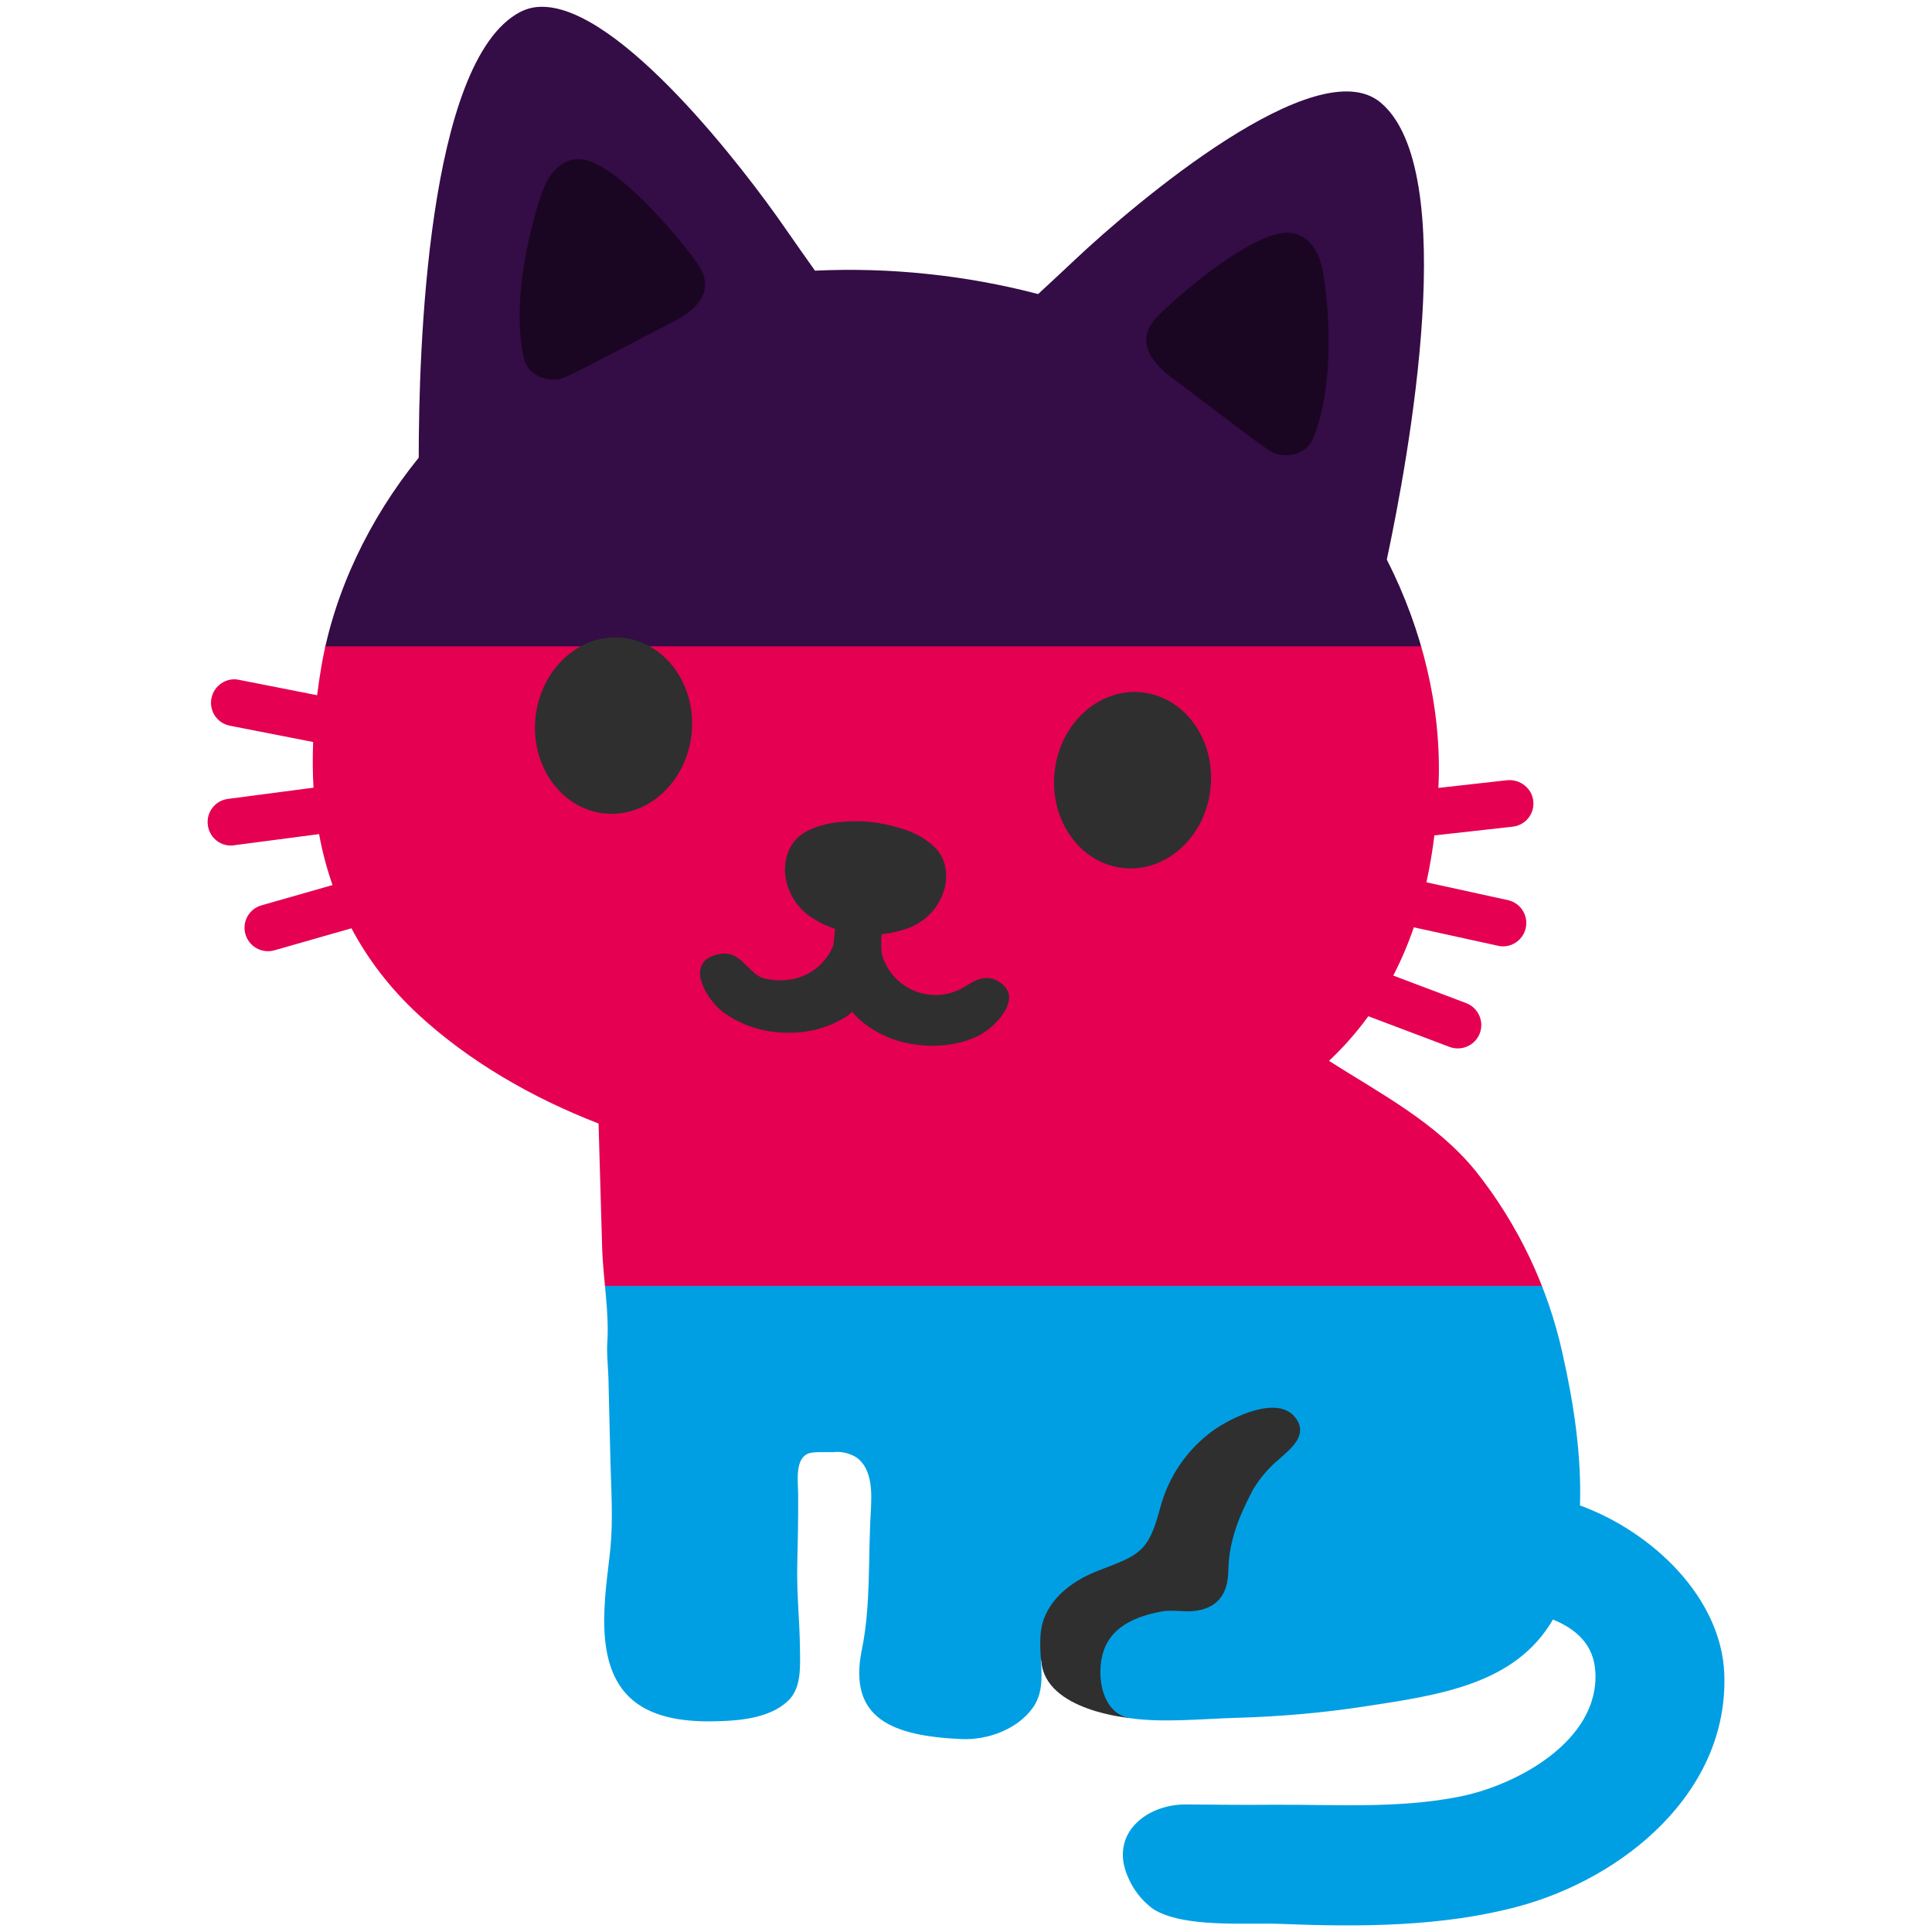
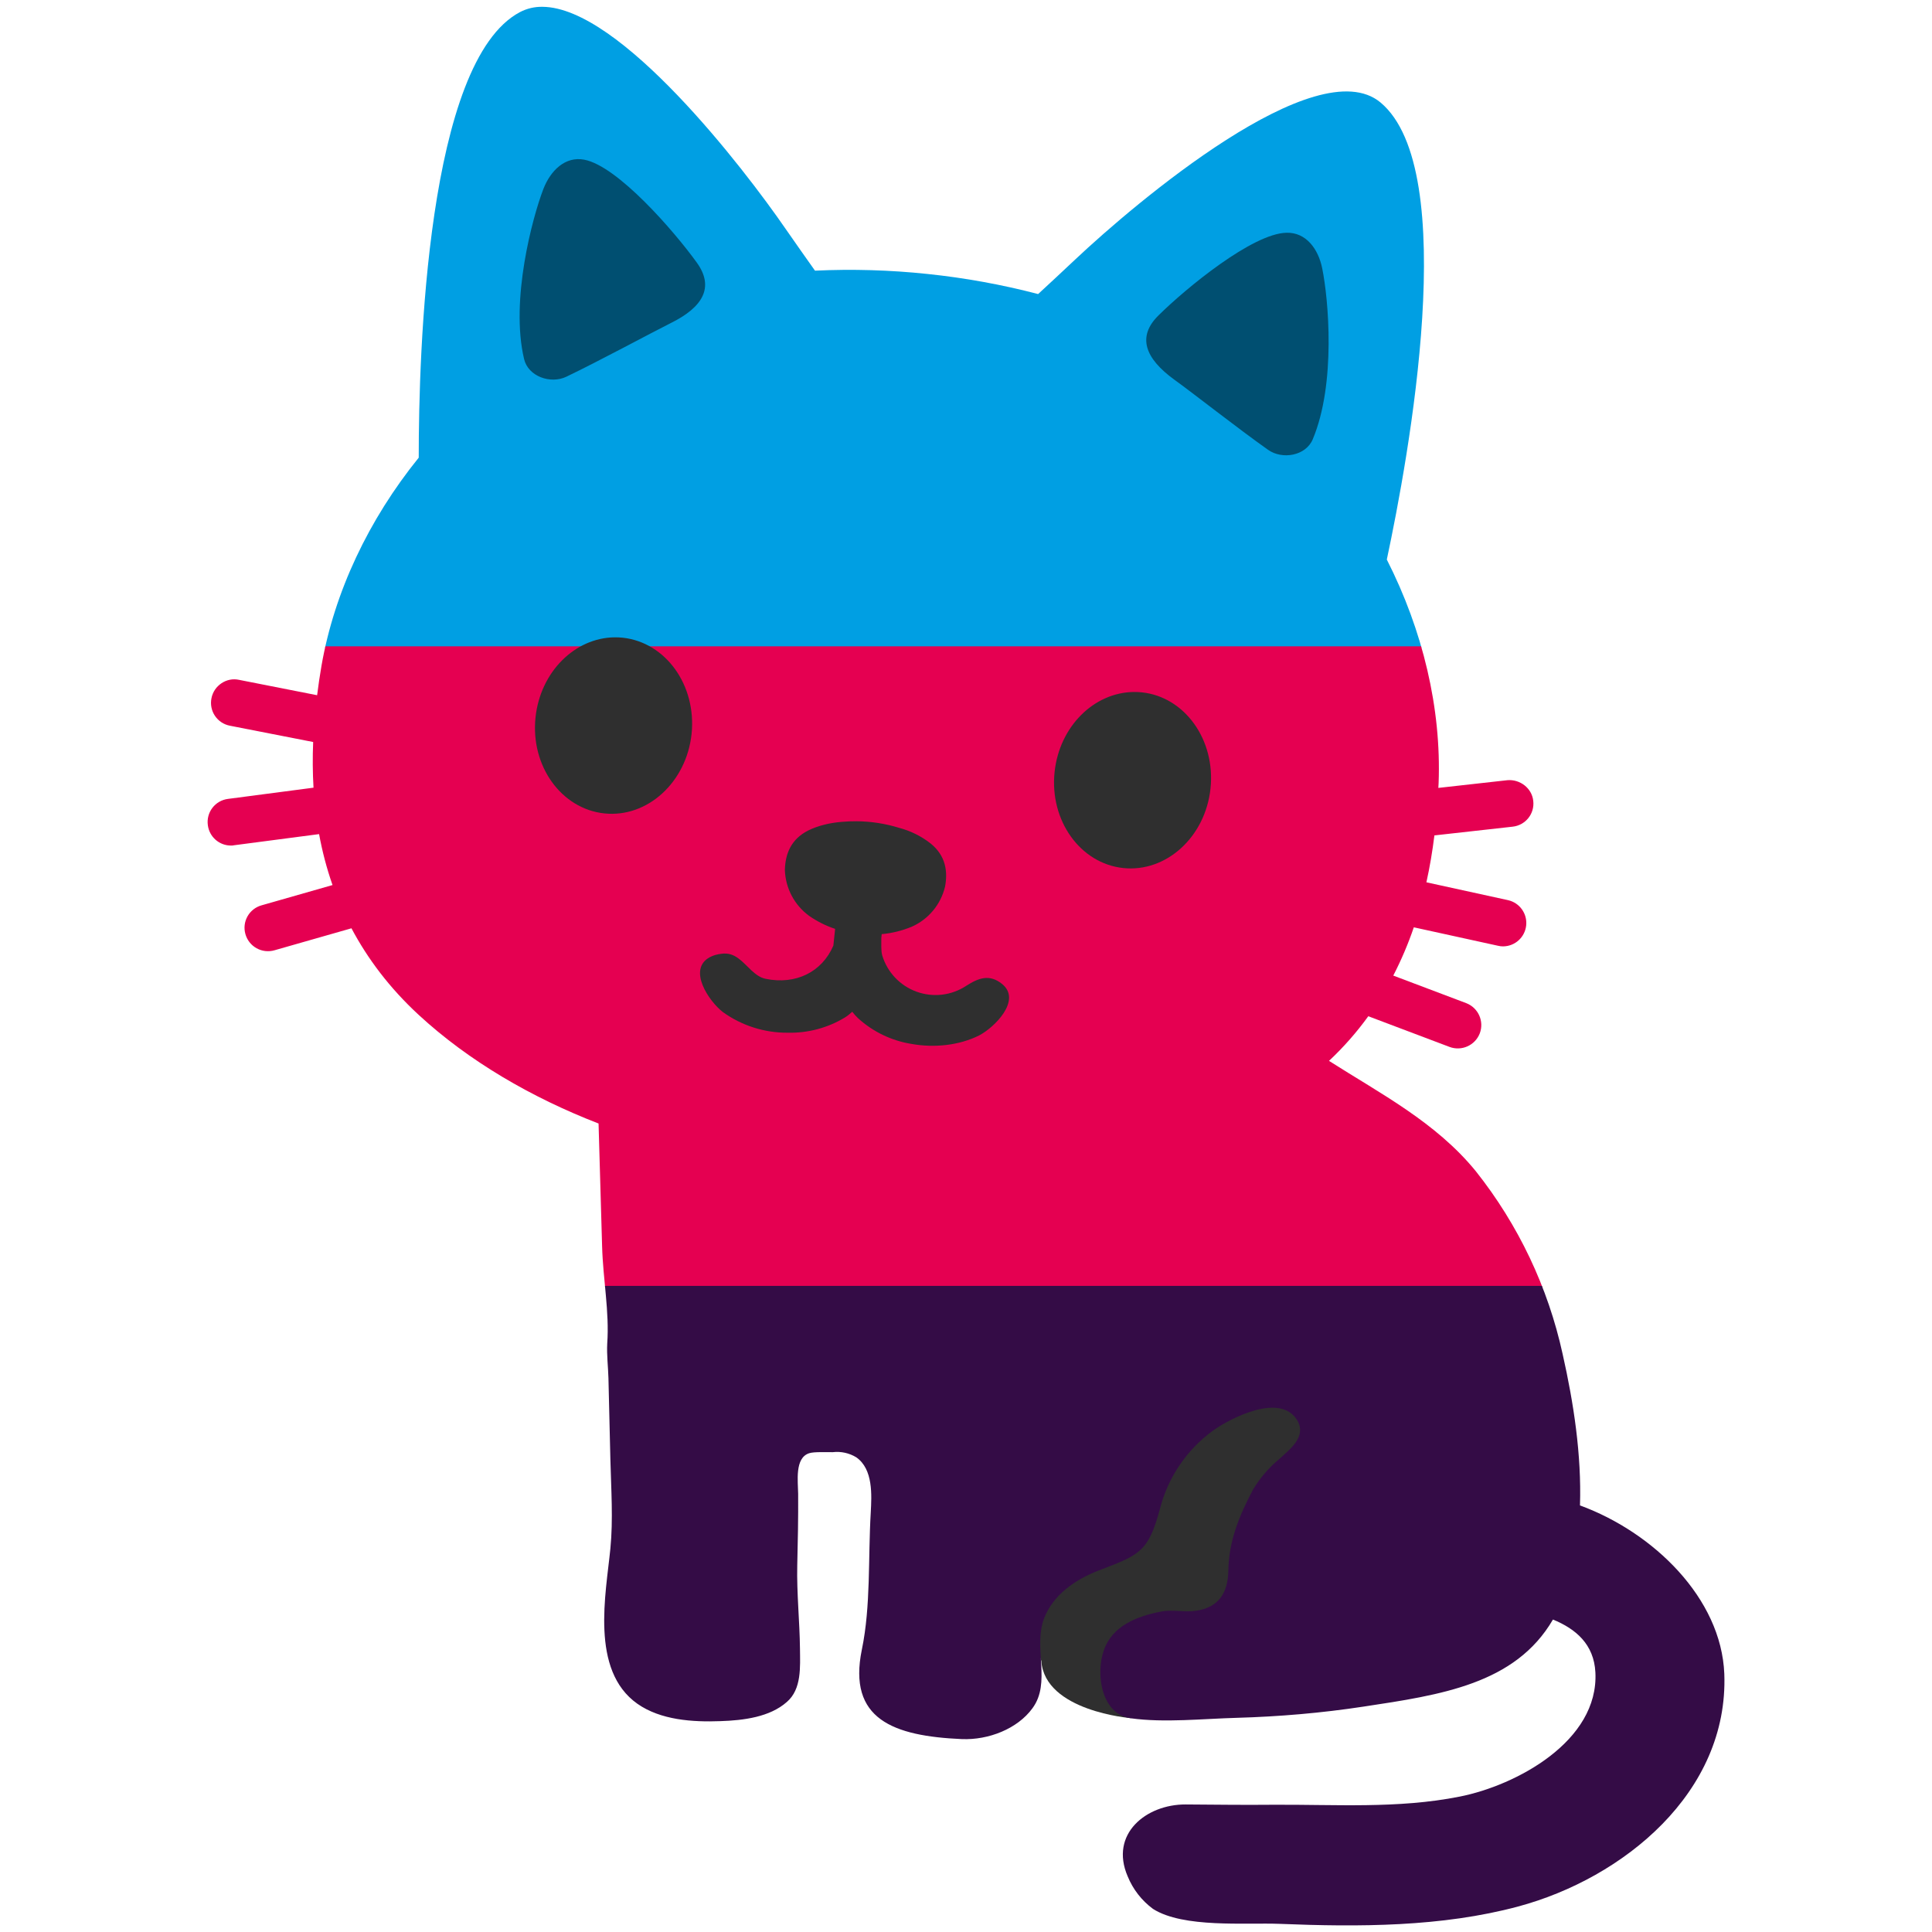
<svg xmlns="http://www.w3.org/2000/svg" viewBox="0 0 128 128">
  <path fill="#2f2f2f" d="M74.92 113.83s-5.7-.45-5.93-3.79l-3.24-9.41 14.09-13.1s10.33-.2 10.92-.2c.6 0 3.37 13.3 3.37 13.3l-4.96 8.14-14.25 5.06z" />
  <g transform="rotate(0)" clip-path="url(#stripesClip)">
-     <rect x="13.755" y="0.45" width="100.493" height="42.471" fill="#340c46" />
+     <rect x="13.755" y="0.45" width="100.493" height="42.471" fill="#009fe3" />
    <rect x="13.755" y="42.821" width="100.493" height="42.471" fill="#e50051" />
-     <rect x="13.755" y="85.192" width="100.493" height="42.471" fill="#009fe3" />
+     <rect x="13.755" y="85.192" width="100.493" height="42.471" fill="#340c46" />
  </g>
  <path fill="#2f2f2f" d="M40.729 42.225c-2.635.023-4.93 2.286-5.249 5.304-.34 3.22 1.71 6.062 4.56 6.362 2.85.3 5.44-2.062 5.78-5.272.33-3.22-1.71-6.059-4.56-6.369a4.672 4.672 0 0 0-.531-.025zm34.388 3.62c-2.641.032-4.93 2.287-5.248 5.305-.34 3.21 1.7 6.06 4.55 6.36 2.85.3 5.44-2.06 5.78-5.27.34-3.22-1.699-6.07-4.549-6.37a4.739 4.739 0 0 0-.533-.024zM56.74 54.41a9.84 9.84 0 0 0-.96.04c-.79.06-1.58.25-2.23.57-1.17.59-1.52 1.58-1.55 2.61a3.92 3.92 0 0 0 1.61 3.05 6.65 6.65 0 0 0 1.72.86l-.117 1.106c-.753 1.76-2.496 2.61-4.483 2.204-.72-.14-1.21-.91-1.79-1.34-.36-.27-.71-.38-1.14-.32-.27.03-.54.1-.78.23-1.49.81-.04 2.93.87 3.63a7.27 7.27 0 0 0 4.3 1.37 7 7 0 0 0 3.79-1.01c.176-.112.335-.24.485-.379.116.152.242.297.385.43a6.87 6.87 0 0 0 3.53 1.7c1.55.28 3.19.089 4.49-.561 1.02-.53 2.84-2.34 1.52-3.41-.83-.67-1.56-.4-2.37.12a3.69 3.69 0 0 1-5.57-2.01c-.09-.325-.053-.763-.06-1.167l.026-.244A6.82 6.82 0 0 0 60.4 61.4a3.89 3.89 0 0 0 2.21-2.65c.19-1 .06-2.06-.97-2.88a5.77 5.77 0 0 0-2.06-1.02 9.84 9.84 0 0 0-2.84-.44z" />
  <path fill="rgba(0, 0, 0, 0.5)" d="M36 12.52c-.73 1.9-2.2 7.37-1.28 11.26.27 1.16 1.75 1.68 2.8 1.18 2.19-1.05 5.61-2.9 6.89-3.54 2.18-1.07 2.93-2.4 1.75-4.03-1.5-2.08-5.24-6.39-7.45-6.81-1.26-.24-2.23.71-2.71 1.94zm51.6 5.26c.41 2 .93 7.63-.63 11.33-.46 1.09-2.01 1.36-2.96.69-1.98-1.4-5.03-3.8-6.2-4.64-1.96-1.42-2.49-2.86-1.05-4.27 1.82-1.8 6.23-5.43 8.48-5.47 1.29-.03 2.1 1.07 2.36 2.36z" />
  <defs>
    <clipPath id="stripesClip">
      <path id="stripes" fill="#f79329" d="M35.94.451a3.09 3.09 0 0 0-1.49.35c-6.172 3.262-6.71 22.579-6.708 29.52-3.32 4.105-5.591 8.906-6.441 13.779a43.037 43.037 0 0 0-.291 1.96l-5.18-1.02c-.82-.18-1.66.38-1.82 1.22a1.54 1.54 0 0 0 1.22 1.82l5.518 1.08a30.223 30.223 0 0 0 .023 3.026l-5.671.744a1.54 1.54 0 0 0-1.33 1.74c.1.78.76 1.35 1.53 1.35.08 0 .14 0 .21-.02l5.63-.738c.21 1.142.503 2.269.891 3.375l-4.7 1.343a1.54 1.54 0 0 0-1.071 1.91 1.553 1.553 0 0 0 1.92 1.07l5.105-1.458c1.075 2.022 2.521 3.949 4.445 5.728 3.328 3.073 7.484 5.486 11.926 7.206.07 2.73.167 5.455.235 8.144.06 2.18.49 4.33.34 6.43-.04.76.06 1.56.08 2.3l.128 5.37c.05 1.98.19 3.99 0 5.92-.29 2.97-1.359 8.06 1.791 10.28 1.54 1.08 3.65 1.22 5.5 1.15 1.54-.05 3.27-.27 4.4-1.27.99-.85.88-2.33.87-3.53-.02-1.83-.22-3.66-.18-5.51.04-1.56.07-3.17.06-4.75-.01-.82-.24-2.38.73-2.69.33-.11 1.21-.06 1.56-.07a2.45 2.45 0 0 1 1.56.34c1.13.79 1.02 2.52.96 3.65-.18 3.01.01 6.19-.59 9.09-.95 4.62 2.09 5.73 6.63 5.93 1.76.07 3.68-.68 4.67-2.04 1.26-1.7.04-4 .77-5.95.6-1.57 2.06-2.58 3.64-3.19 2.68-1.02 3.27-1.21 4.04-4.08a9.23 9.23 0 0 1 3.53-5.19c1.13-.81 4.47-2.54 5.57-.66.64 1.08-.52 1.93-1.19 2.55A7.86 7.86 0 0 0 83 98.72c-.91 1.73-1.59 3.38-1.62 5.36-.03 1.45-.64 2.4-2.09 2.63-.78.13-1.59-.09-2.36.06-1.57.3-3.25.93-3.81 2.6-.53 1.55-.16 4.19 1.79 4.47 2.23.31 4.81.03 7.04-.03 2.8-.08 5.61-.32 8.37-.74 5.133-.777 10.068-1.486 12.567-5.771 1.507.616 2.717 1.633 2.812 3.502.23 4.56-5.248 7.488-8.988 8.228-4.11.82-8.291.511-12.451.541-1.91.02-3.81-.01-5.71-.02-2.61-.01-5.05 1.95-3.84 4.76a5.04 5.04 0 0 0 1.68 2.16c2.01 1.28 6.13.901 8.41.991 5.22.21 10.71.21 15.78-1.15 6.96-1.87 13.95-7.55 13.66-15.41-.197-5.026-4.71-9.386-9.562-11.163.108-3.354-.421-6.8-1.149-10.027A29.68 29.68 0 0 0 97.78 77.6c-2.648-3.252-6.332-5.147-9.73-7.315a20.529 20.529 0 0 0 2.603-2.957l5.377 2.031a1.562 1.562 0 0 0 2.01-.898c.3-.8-.098-1.69-.898-2l-4.834-1.826a23.57 23.57 0 0 0 1.361-3.198l5.582 1.223c.12.03.23.04.34.04a1.55 1.55 0 0 0 .33-3.06l-5.418-1.185c.226-1.022.4-2.06.53-3.107l5.179-.578c.85-.09 1.47-.85 1.37-1.71-.09-.85-.882-1.44-1.712-1.37l-4.576.511c.005-.107.014-.213.018-.32.186-4.934-1.038-10.103-3.432-14.809 1.445-6.78 4.945-25.806-.418-30.283-4.24-3.53-16.271 6.68-20.201 10.38-.966.914-1.686 1.574-2.483 2.313a49.03 49.03 0 0 0-7.338-1.332 49.084 49.084 0 0 0-7.445-.218c-.628-.89-1.197-1.687-1.955-2.782C49.266 11.127 41.082.484 35.94.451Z" transform="rotate(0)" />
    </clipPath>
  </defs>
</svg>
